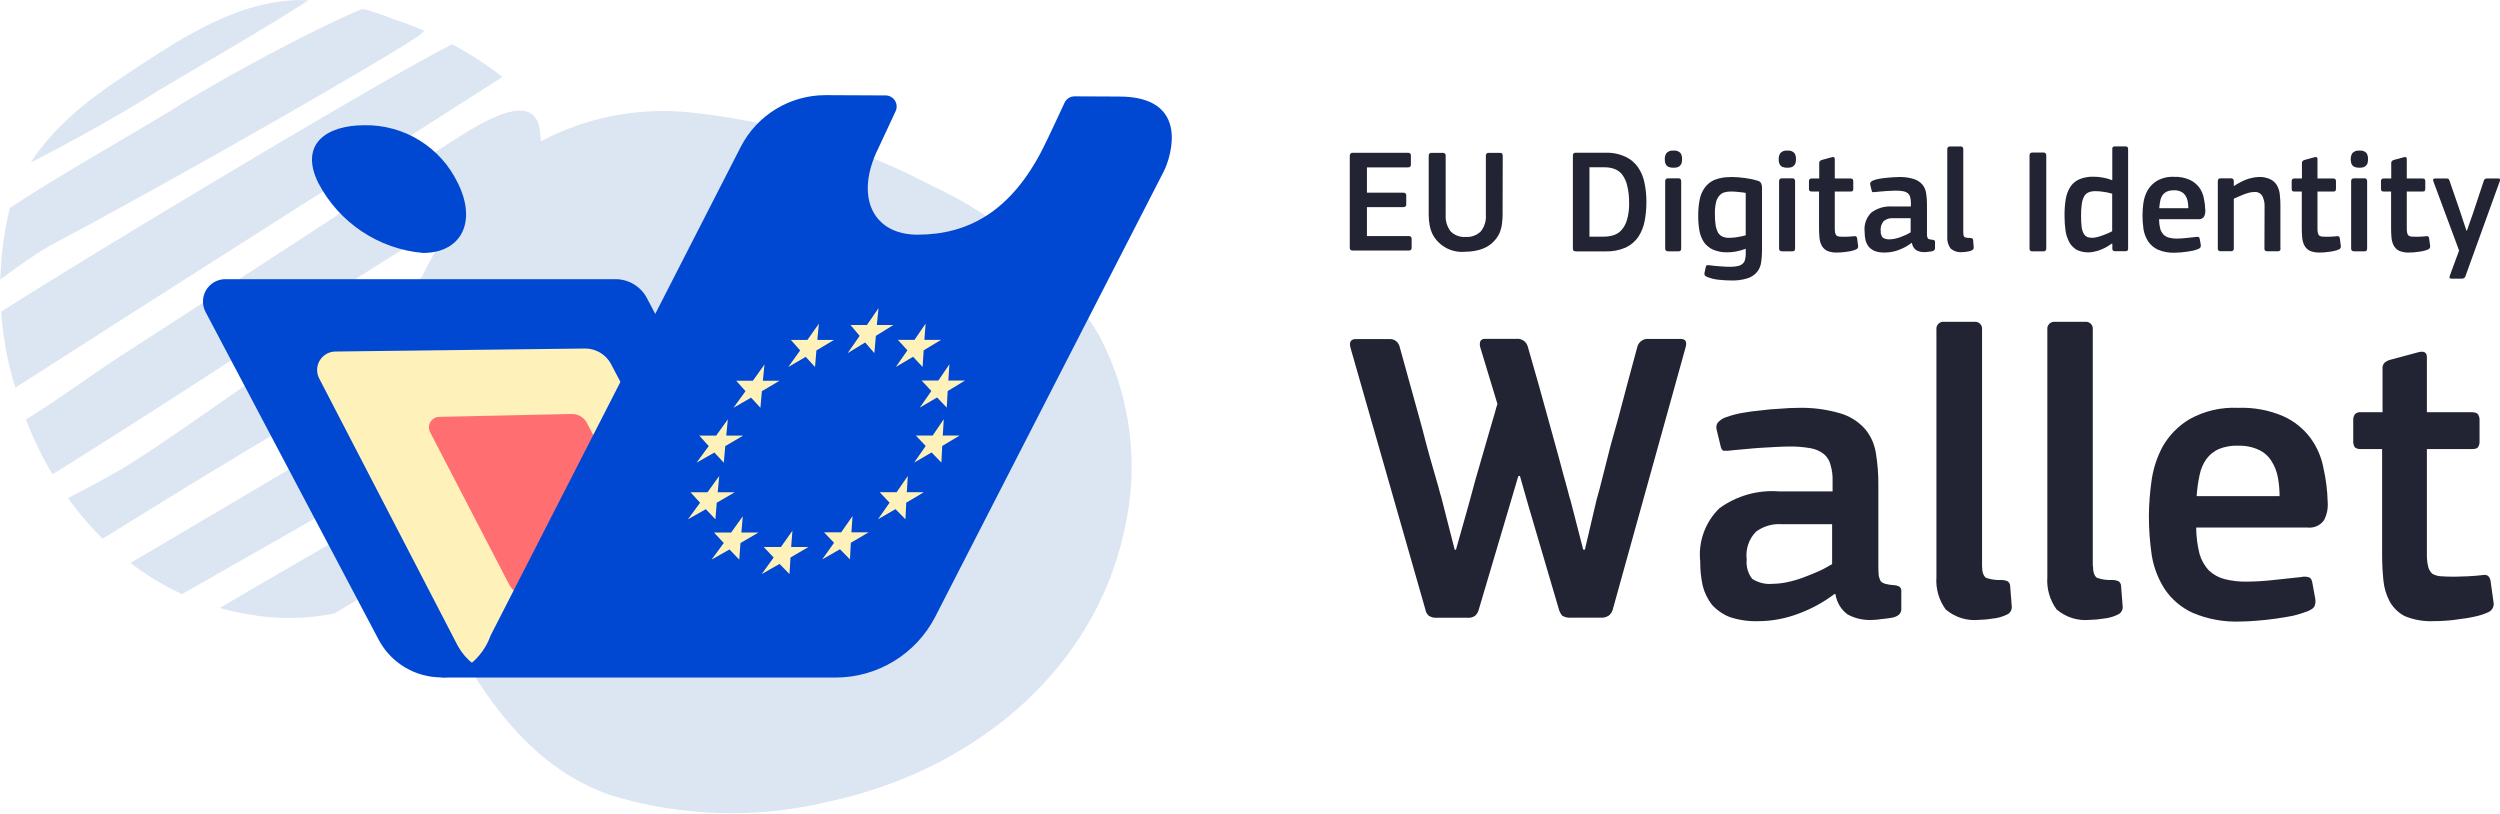
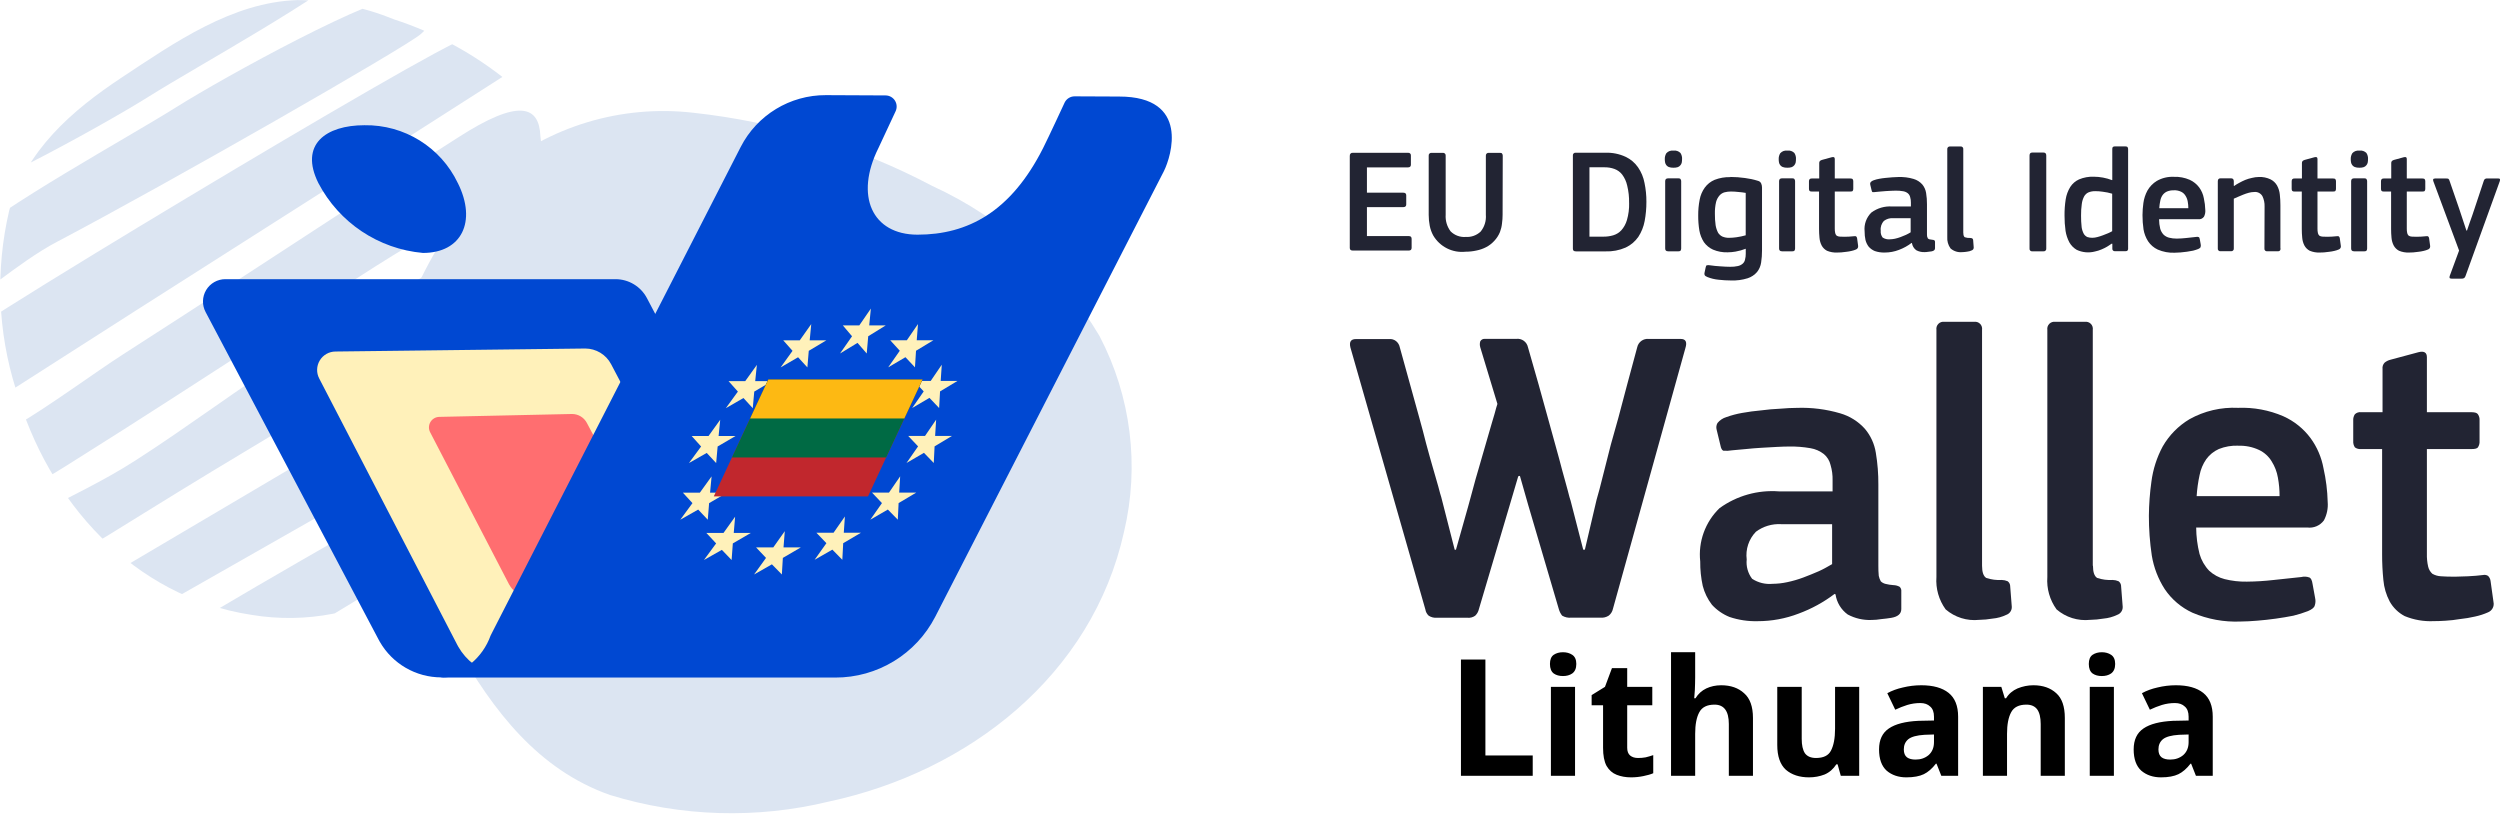
- <svg xmlns="http://www.w3.org/2000/svg" id="ic-logo" width="123" height="40" viewBox="0 0 123 40">
-   <defs>
+ <svg xmlns="http://www.w3.org/2000/svg" id="ic-logo" width="123" height="40" viewBox="0 0 123 40" version="1.1" xml:space="preserve">
+   <defs id="defs1">
    <clipPath id="clip-path">
      <path id="Path_54623" data-name="Path 54623" d="M20.123,28.742a15.144,15.144,0,0,0,5.558-7.11,26.772,26.772,0,0,0,2.284-9.762A10.557,10.557,0,0,0,25,4.012,17.405,17.405,0,0,0,19.39.956,12.688,12.688,0,0,0,14.633.006c-3.209.1-6.059,2.1-8.643,3.809C3.519,5.451,1.274,7.405.454,10.362a16.619,16.619,0,0,0,.331,8.8c1.572,5.5,5.752,10.205,11.588,11.091A11.273,11.273,0,0,0,20.123,28.742Z" transform="translate(-0.001 -0.002)" fill="none" />
    </clipPath>
  </defs>
  <path id="Path_54614" data-name="Path 54614" d="M164.412,49.254a18.564,18.564,0,0,0-8.234-7.392,32.731,32.731,0,0,0-11.746-3.6,12.923,12.923,0,0,0-9.85,2.98,21.356,21.356,0,0,0-4.2,6.618,15.642,15.642,0,0,0-1.552,5.748c-.144,3.937,2.065,7.592,3.942,10.9,1.8,3.159,4,6.068,7.547,7.318a20.328,20.328,0,0,0,10.78.322c6.86-1.47,12.95-6.2,14.514-13.273a13.859,13.859,0,0,0-1.2-9.615Z" transform="translate(-110.31 -32.713)" fill="#dce5f2" />
  <g id="Group_10492" data-name="Group 10492" clip-path="url(#clip-path)">
    <g id="Group_10491" data-name="Group 10491" transform="translate(-5.215 -4.72)">
      <path id="Path_54615" data-name="Path 54615" d="M21.19,91.892,42.41,79.362c1.025-.606,2.062-1.123,3.076-1.844,4.666-3.323,7.9-3.876,11.308-4.818.789-.219,1.042.351,1.72.633-4.014,2.352-7.568,4.469-11.1,6.5Q37.1,85.752,26.809,91.595c-4.362,2.483-4.357,2.468-5.619.3Z" transform="translate(-12.929 -57.481)" fill="#dce5f2" />
      <path id="Path_54616" data-name="Path 54616" d="M38.56,109.836c3.449-2.028,6.39-3.787,9.307-5.464q11.462-6.589,22.9-13.093c1.16-.657,3.09-2.346,3.145-1.135.03.656-2.778,3.76-4.179,4.636-1.891,1.184-3.774,2.316-5.657,3.448-6.048,3.639-12.084,7.22-18.144,10.927-2.508,1.533-3.7,1.394-4.895,1.179-.746-.134-1.467-.295-2.475-.5Z" transform="translate(-27.803 -72.094)" fill="#dce5f2" />
      <path id="Path_54617" data-name="Path 54617" d="M28.264,41.132c-2.124,1.359-4.221,2.1-6.263,3.308-2.363,1.4-4.8,3.09-7.2,4.637-3.076,1.982-6.154,3.989-9.219,5.907C3.8,56.1,3.046,56.724,2.427,55.326c-.3-.673-.667-1.335.167-2,1.544-.887,3.867-2.6,5.254-3.491,4.026-2.58,8.06-5.238,12.089-7.855,1.459-.946,2.913-1.857,4.37-2.8,3.017-1.946,4.005-1.568,4.064-.068a3,3,0,0,0,.237.967.864.864,0,0,1-.345,1.051Z" transform="translate(3.432 -27.688)" fill="#dce5f2" />
      <path id="Path_54618" data-name="Path 54618" d="M39.219,75.76c-2.9,1.677-5.672,3.274-8.462,4.928-4.415,2.618-8.831,5.22-13.271,7.976-5.259,3.265-5.27,3.334-5.356.1,1.7-.915,3.293-1.637,4.922-2.683,2.573-1.65,5.182-3.617,7.755-5.26,2.427-1.551,4.826-2.855,7.236-4.263.168-.1,7.355-3.671,8.16-2.06.167.334-.389.916-.983,1.259Z" transform="translate(-5.172 -58.707)" fill="#dce5f2" />
      <path id="Path_54619" data-name="Path 54619" d="M13.066,11.813C5.183,16.869-3.265,22.2-11.708,27.618c-3.1.3-2.817-1.164-1.911-2.905.078-.148,2.677-1.782,6.15-3.9,5.585-3.406,13.425-8.062,16.641-9.8,3.5-1.883,3.724-1.635,3.9.8Z" transform="translate(17.4 -3.649)" fill="#dce5f2" />
      <path id="Path_54620" data-name="Path 54620" d="M4.934.457c-.782.667-12.4,7.325-17.875,10.205-2.035,1.07-4.005,2.987-4.468,2.846a1.576,1.576,0,0,1-.48-2.593c2.358-2.073,8.3-5.3,10.79-6.862C-4.7,2.544,2.763-1.554,4.22-1.427c1.015.088,1.786.969.714,1.884Z" transform="translate(20.98 5.944)" fill="#dce5f2" />
      <path id="Path_54621" data-name="Path 54621" d="M-35.771-19.752c.782-.667,12.4-7.325,17.875-10.205,2.035-1.07,4.005-2.987,4.468-2.846a1.576,1.576,0,0,1,.48,2.593c-2.358,2.073-8.3,5.3-10.79,6.861-2.4,1.509-9.862,5.607-11.319,5.482C-36.071-17.956-36.843-18.838-35.771-19.752Z" transform="translate(36.288 32.811)" fill="#dce5f2" />
      <path id="Path_54622" data-name="Path 54622" d="M116.68,136.42c-5.687,6.526-17.949,13.876-22.76,13.638Z" transform="translate(-75.207 -112.079)" fill="#dce5f2" />
    </g>
  </g>
  <g id="Group_10494" data-name="Group 10494" transform="translate(9.988 4.681)">
    <path id="Path_54624" data-name="Path 54624" d="M91.977,97.645a.613.613,0,0,1,0,.565L84.4,113.042l-.157.3,0,.007a3.487,3.487,0,0,1-6.043-.006c-.023-.039-.045-.079-.065-.118L69.629,97.12A1.1,1.1,0,0,1,70.6,95.5H89.794a1.75,1.75,0,0,1,1.549.936l.635,1.207h0Z" transform="translate(-69.5 -86.446)" fill="#0048d2" />
    <path id="Path_54625" data-name="Path 54625" d="M113.979,45.686c.947,1.9.18,3.438-1.716,3.438a6.452,6.452,0,0,1-5.146-3.438c-.947-1.9.372-2.846,2.266-2.846a5,5,0,0,1,4.595,2.846Z" transform="translate(-101.441 -41.36)" fill="#0048d2" />
    <path id="Path_54626" data-name="Path 54626" d="M123.551,120.985a.505.505,0,0,1,0,.465l-2.936,12.2-.129.25,0,.006a2.834,2.834,0,0,1-1.049,1.049,2.872,2.872,0,0,1-3.925-1.053c-.019-.032-.037-.065-.055-.1L108.666,120.7a.907.907,0,0,1,.8-1.332l12.283-.148a1.442,1.442,0,0,1,1.275.77l.523.994h0Z" transform="translate(-102.946 -106.754)" fill="#fff1ba" />
    <path id="Path_54627" data-name="Path 54627" d="M154.924,142.627a.287.287,0,0,1,0,.265l-1.206,6.973-.073.144v0a1.642,1.642,0,0,1-2.843,0l-.03-.055-3.856-7.432a.518.518,0,0,1,.457-.761l6.523-.142a.825.825,0,0,1,.729.44l.3.567h0Z" transform="translate(-135.739 -125.932)" fill="#ff6e70" />
    <path id="Path_54628" data-name="Path 54628" d="M186.272,36.271,175.017,58.205a5.516,5.516,0,0,1-4.932,3H150.65a3.174,3.174,0,0,0,2.485-2.063s.006-.009.006-.012l.095-.188.949-1.854L165.441,35.1a4.688,4.688,0,0,1,4.192-2.55l2.938.014a.547.547,0,0,1,.486.791l-.836,1.791c-1.177,2.355-.319,4.265,1.917,4.269,2.478,0,4.6-1.128,6.181-4.259.28-.555,1.063-2.247,1.063-2.247a.547.547,0,0,1,.49-.3l2.187.01c3.508,0,2.557,2.951,2.212,3.652h0Z" transform="translate(-138.987 -32.55)" fill="#0048d2" />
-     <g id="Group_10493" data-name="Group 10493" transform="translate(23.856 10.48)">
-       <path id="Path_54629" data-name="Path 54629" d="M291.617,106.238h.815l-.864.535-.073.849-.453-.524-.862.524.592-.849-.454-.535h.812l.569-.828-.082.828Z" transform="translate(-282.32 -105.41)" fill="#fff1ba" />
-       <path id="Path_54630" data-name="Path 54630" d="M262.22,182.385h.849l-.884.516-.049.816-.489-.5-.878.5.588-.816-.489-.516h.846l.566-.8-.062.8Z" transform="translate(-257.137 -170.633)" fill="#fff1ba" />
-       <path id="Path_54631" data-name="Path 54631" d="M282.916,177.347h.846l-.875.515-.043.817-.49-.5-.874.5.581-.817-.493-.515h.845l.558-.8-.055.8Z" transform="translate(-274.87 -166.318)" fill="#fff1ba" />
-       <path id="Path_54632" data-name="Path 54632" d="M308.076,111.5h.818l-.854.515-.052.817-.469-.5-.849.5.571-.817-.469-.515h.816l.549-.8-.062.8Z" transform="translate(-296.44 -109.939)" fill="#fff1ba" />
-       <path id="Path_54633" data-name="Path 54633" d="M316.283,125.445h.824l-.855.515-.045.817-.476-.5-.851.5.568-.817-.477-.515h.821l.545-.8-.053.8Z" transform="translate(-303.47 -121.883)" fill="#fff1ba" />
-       <path id="Path_54634" data-name="Path 54634" d="M301.98,163.6h.839l-.868.516-.039.817-.49-.5-.862.5.572-.817-.49-.516h.836l.55-.8-.049.8Z" transform="translate(-291.208 -154.545)" fill="#fff1ba" />
-       <path id="Path_54635" data-name="Path 54635" d="M314.358,144.227h.832l-.859.515-.04.817-.483-.5-.858.5.569-.817-.486-.515h.829l.546-.8-.05.8Z" transform="translate(-301.818 -137.961)" fill="#fff1ba" />
-       <path id="Path_54636" data-name="Path 54636" d="M271.281,111.537h.818l-.864.516-.068.816-.458-.5-.859.5.586-.816-.457-.516h.813l.565-.8-.076.8Z" transform="translate(-264.912 -109.973)" fill="#fff1ba" />
-       <path id="Path_54637" data-name="Path 54637" d="M252.526,125.487h.825l-.871.515-.073.817-.458-.5-.868.5.594-.817-.46-.515h.822l.572-.8-.082.8Z" transform="translate(-248.839 -121.917)" fill="#fff1ba" />
-       <path id="Path_54638" data-name="Path 54638" d="M239.92,144.275h.832l-.88.516-.072.816-.464-.5-.877.5.6-.816-.464-.516h.829l.575-.8-.079.8Z" transform="translate(-238.033 -138.004)" fill="#fff1ba" />
-       <path id="Path_54639" data-name="Path 54639" d="M236.956,163.645h.841l-.887.516-.066.817-.471-.5-.882.5.6-.817-.473-.516h.838l.576-.8-.075.8Z" transform="translate(-235.49 -154.588)" fill="#fff1ba" />
-       <path id="Path_54640" data-name="Path 54640" d="M245.053,177.4h.845l-.885.515-.06.817-.48-.5-.882.5.6-.817-.481-.515h.844l.572-.8-.068.8Z" transform="translate(-242.426 -166.36)" fill="#fff1ba" />
+     <g id="Group_10493" data-name="Group 10493" transform="translate(23.48021,10.4998)">
+       <path id="Path_54629" data-name="Path 54629" d="m 291.617,106.238 h 0.815 l -0.864,0.535 -0.073,0.849 -0.453,-0.524 -0.862,0.524 0.592,-0.849 -0.454,-0.535 h 0.812 l 0.569,-0.828 z" transform="translate(-282.32,-105.41)" fill="#fff1ba" />
+       <path id="Path_54630" data-name="Path 54630" d="m 262.22,182.385 h 0.849 l -0.884,0.516 -0.049,0.816 -0.489,-0.5 -0.878,0.5 0.588,-0.816 -0.489,-0.516 h 0.846 l 0.566,-0.8 -0.062,0.8 z" transform="translate(-257.137,-170.633)" fill="#fff1ba" />
+       <path id="Path_54631" data-name="Path 54631" d="m 282.916,177.347 h 0.846 l -0.875,0.515 -0.043,0.817 -0.49,-0.5 -0.874,0.5 0.581,-0.817 -0.493,-0.515 h 0.845 l 0.558,-0.8 z" transform="translate(-274.87,-166.318)" fill="#fff1ba" />
+       <path id="Path_54632" data-name="Path 54632" d="m 308.076,111.5 h 0.818 l -0.854,0.515 -0.052,0.817 -0.469,-0.5 -0.849,0.5 0.571,-0.817 -0.469,-0.515 h 0.816 l 0.549,-0.8 -0.062,0.8 z" transform="translate(-296.44,-109.939)" fill="#fff1ba" />
+       <path id="Path_54633" data-name="Path 54633" d="m 316.283,125.445 h 0.824 l -0.855,0.515 -0.045,0.817 -0.476,-0.5 -0.851,0.5 0.568,-0.817 -0.477,-0.515 h 0.821 l 0.545,-0.8 -0.053,0.8 z" transform="translate(-303.47,-121.883)" fill="#fff1ba" />
+       <path id="Path_54634" data-name="Path 54634" d="m 301.98,163.6 h 0.839 l -0.868,0.516 -0.039,0.817 -0.49,-0.5 -0.862,0.5 0.572,-0.817 -0.49,-0.516 h 0.836 l 0.55,-0.8 -0.049,0.8 z" transform="translate(-291.208,-154.545)" fill="#fff1ba" />
+       <path id="Path_54635" data-name="Path 54635" d="m 314.358,144.227 h 0.832 l -0.859,0.515 -0.04,0.817 -0.483,-0.5 -0.858,0.5 0.569,-0.817 -0.486,-0.515 h 0.829 l 0.546,-0.8 z" transform="translate(-301.818,-137.961)" fill="#fff1ba" />
+       <path id="Path_54636" data-name="Path 54636" d="m 271.281,111.537 h 0.818 l -0.864,0.516 -0.068,0.816 -0.458,-0.5 -0.859,0.5 0.586,-0.816 -0.457,-0.516 h 0.813 l 0.565,-0.8 z" transform="translate(-264.912,-109.973)" fill="#fff1ba" />
+       <path id="Path_54637" data-name="Path 54637" d="m 252.526,125.487 h 0.825 l -0.871,0.515 -0.073,0.817 -0.458,-0.5 -0.868,0.5 0.594,-0.817 -0.46,-0.515 h 0.822 l 0.572,-0.8 -0.082,0.8 z" transform="translate(-248.839,-121.917)" fill="#fff1ba" />
+       <path id="Path_54638" data-name="Path 54638" d="m 239.92,144.275 h 0.832 l -0.88,0.516 -0.072,0.816 -0.464,-0.5 -0.877,0.5 0.6,-0.816 -0.464,-0.516 h 0.829 l 0.575,-0.8 z" transform="translate(-238.033,-138.004)" fill="#fff1ba" />
+       <path id="Path_54639" data-name="Path 54639" d="m 236.956,163.645 h 0.841 l -0.887,0.516 -0.066,0.817 -0.471,-0.5 -0.882,0.5 0.6,-0.817 -0.473,-0.516 h 0.838 l 0.576,-0.8 -0.075,0.8 z" transform="translate(-235.49,-154.588)" fill="#fff1ba" />
+       <path id="Path_54640" data-name="Path 54640" d="m 245.053,177.4 h 0.845 l -0.885,0.515 -0.06,0.817 -0.48,-0.5 -0.882,0.5 0.6,-0.817 -0.481,-0.515 h 0.844 l 0.572,-0.8 -0.068,0.8 z" transform="translate(-242.426,-166.36)" fill="#fff1ba" />
+     </g>
+     <g id="g1" transform="matrix(0.00758739,0,-0.00446987,0.00958568,27.81149,13.99163)">
+       <path fill="#c1272d" d="M 0,0 H 1000 V 600 H 0 Z" id="path1" />
+       <path fill="#006a44" d="M 0,0 H 1000 V 400 H 0 Z" id="path2" />
+       <path fill="#fdb913" d="M 0,0 H 1000 V 200 H 0 Z" id="path3" />
    </g>
  </g>
  <g id="Group_10495" data-name="Group 10495" transform="translate(66.41 7.203)">
    <path id="Path_54641" data-name="Path 54641" d="M538.618,57.093a.176.176,0,0,1-.129-.036.165.165,0,0,1-.029-.1V52.38a.123.123,0,0,1,.137-.14h1.466a2.192,2.192,0,0,1,.989.2,1.545,1.545,0,0,1,.614.519,2,2,0,0,1,.318.768,4.4,4.4,0,0,1,.093.929,5.023,5.023,0,0,1-.086.945,2.131,2.131,0,0,1-.31.777,1.577,1.577,0,0,1-.621.526,2.277,2.277,0,0,1-1,.19h-1.444Zm2.607-2.386a3.253,3.253,0,0,0-.093-.849,1.407,1.407,0,0,0-.246-.542.849.849,0,0,0-.382-.278,1.367,1.367,0,0,0-.477-.081h-.752v3.412h.7a1.635,1.635,0,0,0,.47-.066.885.885,0,0,0,.4-.249,1.3,1.3,0,0,0,.274-.5,2.76,2.76,0,0,0,.108-.841Z" transform="translate(-527.484 -51.929)" fill="#222433" />
    <path id="Path_54642" data-name="Path 54642" d="M570.761,51.929a.905.905,0,0,1-.014.168.3.3,0,0,1-.065.132.3.3,0,0,1-.129.095.633.633,0,0,1-.217.029.61.61,0,0,1-.231-.036.307.307,0,0,1-.122-.095.333.333,0,0,1-.057-.132.871.871,0,0,1-.014-.161.514.514,0,0,1,.079-.293.4.4,0,0,1,.346-.125.408.408,0,0,1,.346.117.5.5,0,0,1,.079.3Zm-.043,4.4a.185.185,0,0,1-.029.1c-.014.024-.047.036-.1.036h-.513c-.1,0-.145-.046-.145-.14v-3.31c0-.092.047-.14.145-.14h.513c.053,0,.086.014.1.045a.152.152,0,0,1,.029.095v3.31Z" transform="translate(-554.414 -51.304)" fill="#222433" />
    <path id="Path_54643" data-name="Path 54643" d="M582.932,60.53a5.274,5.274,0,0,1,.721.052,3.668,3.668,0,0,1,.642.14.227.227,0,0,1,.16.14.491.491,0,0,1,.036.19v3.1a3.719,3.719,0,0,1-.043.585.976.976,0,0,1-.2.469,1.021,1.021,0,0,1-.463.308,2.422,2.422,0,0,1-.816.109,5.6,5.6,0,0,1-.614-.036,1.983,1.983,0,0,1-.549-.132c-.078-.029-.122-.063-.137-.1a.167.167,0,0,1-.007-.109l.058-.27c.01-.059.029-.092.057-.1a.377.377,0,0,1,.152,0q.246.037.513.052c.183.014.345.022.484.022a1.574,1.574,0,0,0,.375-.036.53.53,0,0,0,.239-.117.354.354,0,0,0,.115-.2,1.049,1.049,0,0,0,.036-.293v-.242a2.62,2.62,0,0,1-.5.14,2.358,2.358,0,0,1-.389.036,1.706,1.706,0,0,1-.721-.132,1.118,1.118,0,0,1-.448-.367,1.572,1.572,0,0,1-.224-.571,4.393,4.393,0,0,1-.057-.746,3.861,3.861,0,0,1,.072-.777,1.473,1.473,0,0,1,.253-.593,1.154,1.154,0,0,1,.484-.381,1.984,1.984,0,0,1,.773-.132Zm-.759,1.815a3.638,3.638,0,0,0,.036.564,1.246,1.246,0,0,0,.122.367.5.5,0,0,0,.217.19.829.829,0,0,0,.325.059,2.813,2.813,0,0,0,.368-.029,3.428,3.428,0,0,0,.448-.095V61.314a3.583,3.583,0,0,0-.361-.045,3.166,3.166,0,0,0-.361-.022,1.235,1.235,0,0,0-.31.036.513.513,0,0,0-.253.154.793.793,0,0,0-.174.329A2.334,2.334,0,0,0,582.173,62.345Z" transform="translate(-564.21 -59.027)" fill="#222433" />
    <path id="Path_54644" data-name="Path 54644" d="M609.761,51.929a.91.91,0,0,1-.014.168.322.322,0,0,1-.194.227.632.632,0,0,1-.217.029.605.605,0,0,1-.231-.036.307.307,0,0,1-.122-.095.331.331,0,0,1-.057-.132.871.871,0,0,1-.014-.161.514.514,0,0,1,.079-.293.4.4,0,0,1,.346-.125.408.408,0,0,1,.346.117.5.5,0,0,1,.079.3Zm-.043,4.4a.185.185,0,0,1-.029.1c-.014.024-.047.036-.1.036h-.513c-.1,0-.145-.046-.145-.14v-3.31c0-.092.047-.14.145-.14h.513c.053,0,.086.014.1.045a.153.153,0,0,1,.029.095v3.31Z" transform="translate(-587.81 -51.304)" fill="#222433" />
    <path id="Path_54645" data-name="Path 54645" d="M621.679,58.074a.158.158,0,0,1-.093.183,1.172,1.172,0,0,1-.224.073,2,2,0,0,1-.26.045,2.269,2.269,0,0,1-.253.029c-.078,0-.145.007-.2.007a1.157,1.157,0,0,1-.5-.088.629.629,0,0,1-.26-.256,1,1,0,0,1-.108-.374,4.423,4.423,0,0,1-.022-.446V55.409H619.4a.154.154,0,0,1-.108-.029.177.177,0,0,1-.029-.109v-.358a.177.177,0,0,1,.029-.109.129.129,0,0,1,.108-.036h.368v-.754a.133.133,0,0,1,.036-.109.258.258,0,0,1,.1-.052l.484-.132c.1-.024.145,0,.145.088v.959h.773c.057,0,.093.012.108.036a.166.166,0,0,1,.029.1v.367a.177.177,0,0,1-.029.109c-.014.02-.05.029-.108.029h-.773v1.822a.929.929,0,0,0,.022.227.255.255,0,0,0,.072.125.341.341,0,0,0,.152.045c.063,0,.142.007.239.007.053,0,.128,0,.224-.007s.188-.012.26-.022a.119.119,0,0,1,.086.014.155.155,0,0,1,.043.088l.05.367Z" transform="translate(-596.672 -53.189)" fill="#222433" />
    <path id="Path_54646" data-name="Path 54646" d="M640.584,62.575H639.7a.663.663,0,0,0-.434.132.59.59,0,0,0-.16.483.478.478,0,0,0,.093.337.543.543,0,0,0,.354.088,1.275,1.275,0,0,0,.253-.029,1.976,1.976,0,0,0,.274-.081c.092-.035.181-.07.267-.109s.164-.085.231-.125v-.7Zm.043,1.215a2.4,2.4,0,0,1-.621.344,1.94,1.94,0,0,1-.707.132,1.39,1.39,0,0,1-.484-.073.822.822,0,0,1-.3-.213.926.926,0,0,1-.159-.329,1.926,1.926,0,0,1-.043-.424,1.135,1.135,0,0,1,.332-.929A1.532,1.532,0,0,1,639.666,62h.924v-.19a.86.86,0,0,0-.036-.27.35.35,0,0,0-.115-.19.5.5,0,0,0-.231-.1,1.859,1.859,0,0,0-.368-.029c-.057,0-.129,0-.217.007l-.26.014q-.129.006-.267.022c-.086.01-.167.017-.239.022a.6.6,0,0,1-.152.007c-.024-.01-.04-.042-.05-.095l-.065-.27a.152.152,0,0,1,.014-.117.3.3,0,0,1,.152-.1,1.7,1.7,0,0,1,.274-.073c.106-.02.214-.035.325-.045s.218-.024.325-.029.21-.014.3-.014a2.338,2.338,0,0,1,.743.095.924.924,0,0,1,.427.27.864.864,0,0,1,.188.417,3.275,3.275,0,0,1,.043.557V63.3c0,.073,0,.132.007.175a.377.377,0,0,0,.036.095.176.176,0,0,0,.079.045.662.662,0,0,0,.137.022.217.217,0,0,1,.108.029.1.1,0,0,1,.029.081v.308c0,.083-.058.134-.174.154a1.738,1.738,0,0,1-.174.022.967.967,0,0,1-.167.014.79.79,0,0,1-.411-.095.532.532,0,0,1-.21-.351l-.014-.007Z" transform="translate(-612.984 -59.044)" fill="#222433" />
    <path id="Path_54647" data-name="Path 54647" d="M667.429,54.353c0,.112.024.183.072.213a.7.7,0,0,0,.267.036.242.242,0,0,1,.1.022.111.111,0,0,1,.043.073l.029.374a.141.141,0,0,1-.093.14.683.683,0,0,1-.239.066,1.534,1.534,0,0,1-.231.022.754.754,0,0,1-.578-.183.859.859,0,0,1-.16-.564V50.24a.123.123,0,0,1,.137-.14h.513a.121.121,0,0,1,.137.14v4.115Z" transform="translate(-637.243 -50.097)" fill="#222433" />
    <path id="Path_54648" data-name="Path 54648" d="M694.79,52.327c0-.1.046-.147.137-.147h.549c.092,0,.137.049.137.147V56.9a.123.123,0,0,1-.137.14h-.549a.121.121,0,0,1-.137-.14Z" transform="translate(-661.347 -51.878)" fill="#222433" />
    <path id="Path_54649" data-name="Path 54649" d="M709.9,55.1a.163.163,0,0,1-.029.1c-.014.024-.047.036-.1.036h-.52a.116.116,0,0,1-.129-.132v-.234H709.1s0-.007-.007-.007c-.063.045-.137.092-.224.147s-.181.095-.282.14a1.674,1.674,0,0,1-.318.1,1.321,1.321,0,0,1-.9-.081.993.993,0,0,1-.361-.367,1.819,1.819,0,0,1-.188-.564,5.206,5.206,0,0,1-.05-.754,4.935,4.935,0,0,1,.057-.8,1.659,1.659,0,0,1,.224-.607,1,1,0,0,1,.433-.374,1.711,1.711,0,0,1,.721-.132,2.553,2.553,0,0,1,.9.168h.007s0-.007.007-.007V50.225a.219.219,0,0,1,.021-.109.141.141,0,0,1,.115-.036h.513c.057,0,.093.014.108.045a.2.2,0,0,1,.022.1V55.1Zm-.788-2.694a2.679,2.679,0,0,0-.454-.095,2.447,2.447,0,0,0-.375-.029.851.851,0,0,0-.332.059.449.449,0,0,0-.217.2,1.062,1.062,0,0,0-.115.374,3.691,3.691,0,0,0-.036.571,4.72,4.72,0,0,0,.029.571.958.958,0,0,0,.108.329.4.4,0,0,0,.174.154.726.726,0,0,0,.246.036.965.965,0,0,0,.246-.036c.092-.024.183-.053.275-.088s.175-.069.253-.1.149-.073.2-.1V52.412Z" transform="translate(-671.605 -50.08)" fill="#222433" />
    <path id="Path_54650" data-name="Path 54650" d="M734.276,62.616a1.974,1.974,0,0,0,.057.462.709.709,0,0,0,.167.293.621.621,0,0,0,.267.147,1.469,1.469,0,0,0,.382.045,4.556,4.556,0,0,0,.463-.029l.477-.052a.225.225,0,0,1,.136.007c.029.01.047.049.057.117l.043.242a.233.233,0,0,1-.007.132c-.01.035-.047.066-.115.095a2.037,2.037,0,0,1-.253.081c-.1.02-.2.036-.3.052s-.211.027-.318.036-.2.014-.289.014a1.894,1.894,0,0,1-.831-.154,1.166,1.166,0,0,1-.477-.41,1.574,1.574,0,0,1-.224-.585,4.771,4.771,0,0,1-.05-.7,4.608,4.608,0,0,1,.043-.593,1.786,1.786,0,0,1,.2-.616,1.319,1.319,0,0,1,.463-.476,1.541,1.541,0,0,1,.838-.2,1.773,1.773,0,0,1,.78.147,1.2,1.2,0,0,1,.47.381,1.3,1.3,0,0,1,.224.526,3.021,3.021,0,0,1,.072.585.6.6,0,0,1-.065.322.3.3,0,0,1-.289.125h-1.913ZM735,61.187a.812.812,0,0,0-.332.059.546.546,0,0,0-.217.175.709.709,0,0,0-.115.278,2.49,2.49,0,0,0-.05.367h1.43a1.786,1.786,0,0,0-.029-.322.77.77,0,0,0-.108-.286.5.5,0,0,0-.217-.2.766.766,0,0,0-.361-.073Z" transform="translate(-694.46 -59.027)" fill="#222433" />
    <path id="Path_54651" data-name="Path 54651" d="M762.371,64.077a.163.163,0,0,1-.029.1.131.131,0,0,1-.108.036h-.52a.121.121,0,0,1-.137-.14l.007-2.057a1.081,1.081,0,0,0-.108-.519.415.415,0,0,0-.411-.2,1.045,1.045,0,0,0-.253.036,2.407,2.407,0,0,0-.282.095c-.092.035-.178.07-.26.109s-.147.063-.2.088v2.445a.123.123,0,0,1-.137.14h-.513a.121.121,0,0,1-.137-.14v-3.3c0-.1.046-.147.137-.147h.513c.092,0,.137.049.137.147v.22s.007,0,.007.007h.014a2.035,2.035,0,0,1,.239-.147,3.114,3.114,0,0,1,.3-.147,1.851,1.851,0,0,1,.332-.1,1.4,1.4,0,0,1,.339-.045,1.2,1.2,0,0,1,.578.117.756.756,0,0,1,.318.3,1.15,1.15,0,0,1,.137.446,4.711,4.711,0,0,1,.029.526v2.123Z" transform="translate(-716.577 -59.053)" fill="#222433" />
    <path id="Path_54652" data-name="Path 54652" d="M786.939,58.074a.158.158,0,0,1-.093.183,1.169,1.169,0,0,1-.224.073,2,2,0,0,1-.26.045,2.269,2.269,0,0,1-.253.029c-.078,0-.145.007-.2.007a1.157,1.157,0,0,1-.5-.088.629.629,0,0,1-.26-.256,1,1,0,0,1-.108-.374,4.423,4.423,0,0,1-.022-.446V55.409h-.361a.154.154,0,0,1-.108-.029.177.177,0,0,1-.029-.109v-.358a.177.177,0,0,1,.029-.109.131.131,0,0,1,.108-.036h.368v-.754a.133.133,0,0,1,.036-.109.258.258,0,0,1,.1-.052l.484-.132c.1-.024.145,0,.145.088v.959h.773c.057,0,.093.012.108.036a.165.165,0,0,1,.029.1v.367a.177.177,0,0,1-.029.109c-.014.02-.05.029-.108.029h-.773v1.822a.929.929,0,0,0,.022.227.249.249,0,0,0,.072.125.341.341,0,0,0,.152.045c.063,0,.142.007.239.007.053,0,.128,0,.224-.007s.188-.012.26-.022a.119.119,0,0,1,.086.014.155.155,0,0,1,.043.088l.05.367Z" transform="translate(-738.181 -53.189)" fill="#222433" />
    <path id="Path_54653" data-name="Path 54653" d="M805.591,51.929a.905.905,0,0,1-.014.168.3.3,0,0,1-.065.132.3.3,0,0,1-.129.095.633.633,0,0,1-.217.029.6.6,0,0,1-.231-.036.307.307,0,0,1-.122-.095.333.333,0,0,1-.057-.132.871.871,0,0,1-.014-.161.514.514,0,0,1,.079-.293.4.4,0,0,1,.346-.125.408.408,0,0,1,.346.117.5.5,0,0,1,.079.3Zm-.043,4.4a.185.185,0,0,1-.029.1c-.014.024-.047.036-.1.036h-.513c-.1,0-.145-.046-.145-.14v-3.31c0-.092.047-.14.145-.14h.513c.053,0,.086.014.1.045a.152.152,0,0,1,.029.095v3.31Z" transform="translate(-755.495 -51.304)" fill="#222433" />
    <path id="Path_54654" data-name="Path 54654" d="M817.5,58.074a.158.158,0,0,1-.093.183,1.171,1.171,0,0,1-.224.073,2,2,0,0,1-.26.045,2.272,2.272,0,0,1-.253.029c-.078,0-.145.007-.2.007a1.157,1.157,0,0,1-.5-.088.629.629,0,0,1-.26-.256,1,1,0,0,1-.108-.374,4.441,4.441,0,0,1-.021-.446V55.409h-.361a.154.154,0,0,1-.108-.029.177.177,0,0,1-.029-.109v-.358a.177.177,0,0,1,.029-.109.13.13,0,0,1,.108-.036h.368v-.754a.133.133,0,0,1,.036-.109.258.258,0,0,1,.1-.052l.484-.132c.1-.024.145,0,.145.088v.959h.773c.057,0,.093.012.108.036a.166.166,0,0,1,.029.1v.367a.178.178,0,0,1-.029.109c-.014.02-.05.029-.108.029h-.773v1.822a.929.929,0,0,0,.022.227.255.255,0,0,0,.072.125.341.341,0,0,0,.152.045c.063,0,.142.007.239.007.053,0,.128,0,.224-.007s.188-.012.26-.022a.119.119,0,0,1,.086.014.155.155,0,0,1,.043.088l.05.367Z" transform="translate(-764.349 -53.189)" fill="#222433" />
    <path id="Path_54655" data-name="Path 54655" d="M834.6,63.593c.053-.151.1-.293.145-.424s.089-.246.122-.344c.039-.117.075-.224.108-.322l.448-1.348a.189.189,0,0,1,.057-.095.181.181,0,0,1,.115-.029h.535c.057,0,.089.014.093.045a.209.209,0,0,1-.014.1l-1.683,4.656a.231.231,0,0,1-.065.1.209.209,0,0,1-.129.029h-.492c-.057,0-.092-.014-.1-.045a.21.21,0,0,1,.014-.1l.456-1.237-1.263-3.4a.209.209,0,0,1-.014-.1c.01-.029.04-.045.093-.045h.556a.234.234,0,0,1,.1.014.177.177,0,0,1,.057.095l.47,1.362.361,1.09h.029Z" transform="translate(-779.633 -59.455)" fill="#222433" />
    <path id="Path_54656" data-name="Path 54656" d="M462.091,52.415a.13.13,0,0,1,.148-.145h2.716a.123.123,0,0,1,.141.138v.449c0,.086-.049.131-.148.131h-2.015v1.244h1.786c.1,0,.148.043.148.131v.449c0,.086-.049.131-.148.131h-1.786v1.425H465c.089,0,.132.046.132.138v.442c0,.086-.047.131-.141.131h-2.754c-.1,0-.148-.043-.148-.131V52.417Z" transform="translate(-462.09 -51.955)" fill="#222433" />
    <path id="Path_54657" data-name="Path 54657" d="M490.914,56.392a.98.98,0,0,0,.739-.26,1.161,1.161,0,0,0,.259-.833V52.4a.13.13,0,0,1,.148-.145h.553q.082,0,.1.043a.153.153,0,0,1,.03.1l-.007,2.9a3.149,3.149,0,0,1-.03.434,1.6,1.6,0,0,1-.1.42,1.405,1.405,0,0,1-.287.442,1.434,1.434,0,0,1-.391.3,1.774,1.774,0,0,1-.48.167,2.41,2.41,0,0,1-.532.058,1.638,1.638,0,0,1-1.594-.8,1.686,1.686,0,0,1-.17-.47,2.788,2.788,0,0,1-.052-.542V52.4a.127.127,0,0,1,.141-.145h.553a.127.127,0,0,1,.141.145v2.9a1.22,1.22,0,0,0,.243.818.952.952,0,0,0,.739.275Z" transform="translate(-485.218 -51.938)" fill="#222433" />
    <path id="Path_54658" data-name="Path 54658" d="M470.388,122.716l-.433,1.467-1.5,5.06a.645.645,0,0,1-.185.331.556.556,0,0,1-.391.1h-1.483a.647.647,0,0,1-.412-.1.525.525,0,0,1-.165-.309l-3.688-12.889q-.1-.412.267-.413h1.628a.484.484,0,0,1,.351.1.523.523,0,0,1,.185.309q.515,1.879.949,3.429c.124.44.24.882.351,1.322s.233.82.329,1.177.2.667.267.929.116.434.144.516l.66,2.582h.062l.6-2.127c.014-.055.055-.207.124-.455s.151-.565.247-.909.22-.736.329-1.136.233-.778.329-1.136.2-.662.267-.909.116-.427.144-.5l-.845-2.789a.518.518,0,0,1,0-.289.231.231,0,0,1,.227-.124h1.545a.523.523,0,0,1,.576.413q.556,1.92.989,3.511.185.682.371,1.342c.124.44.233.847.329,1.218s.2.695.267.971.116.434.144.516l.618,2.4h.082l.576-2.458c.027-.082.076-.255.144-.516s.151-.6.247-.971.2-.778.309-1.218l.371-1.322q.412-1.571.927-3.469a.525.525,0,0,1,.576-.413h1.567q.371,0,.227.455l-3.564,12.827a.577.577,0,0,1-.206.331.644.644,0,0,1-.412.1H473a.726.726,0,0,1-.453-.1.924.924,0,0,1-.165-.331l-1.5-5.1-.412-1.446-.082.02Z" transform="translate(-462.101 -106.484)" fill="#222433" />
    <path id="Path_54659" data-name="Path 54659" d="M588.538,145.259h-2.514a1.886,1.886,0,0,0-1.236.373,1.657,1.657,0,0,0-.453,1.364,1.335,1.335,0,0,0,.267.951,1.569,1.569,0,0,0,1.009.247,3.544,3.544,0,0,0,.721-.082,5.541,5.541,0,0,0,.783-.227c.262-.1.515-.2.762-.309s.467-.242.66-.351v-1.962Zm.124,3.429a6.84,6.84,0,0,1-1.772.971,5.6,5.6,0,0,1-2.019.373,4,4,0,0,1-1.381-.207,2.376,2.376,0,0,1-.865-.6,2.559,2.559,0,0,1-.453-.929,5.377,5.377,0,0,1-.124-1.2,3.176,3.176,0,0,1,.949-2.624,4.418,4.418,0,0,1,2.926-.826h2.637v-.536a2.428,2.428,0,0,0-.1-.764.991.991,0,0,0-.329-.536,1.454,1.454,0,0,0-.66-.289,5.541,5.541,0,0,0-1.051-.082c-.165,0-.371.007-.618.02s-.48.027-.742.042-.5.035-.762.062-.474.047-.68.062a1.665,1.665,0,0,1-.433.02c-.069-.027-.116-.117-.144-.269l-.185-.764a.427.427,0,0,1,.042-.331.89.89,0,0,1,.433-.289,4.707,4.707,0,0,1,.783-.207q.453-.082.927-.124.474-.063.927-.082.474-.041.845-.042a6.733,6.733,0,0,1,2.123.269,2.61,2.61,0,0,1,1.216.764,2.4,2.4,0,0,1,.536,1.178,9.136,9.136,0,0,1,.124,1.569v3.986a4.946,4.946,0,0,0,.02.5.972.972,0,0,0,.1.269.513.513,0,0,0,.227.124,2.206,2.206,0,0,0,.391.062.667.667,0,0,1,.309.082.269.269,0,0,1,.082.227v.867c0,.234-.165.378-.494.434-.165.027-.329.047-.494.062a2.912,2.912,0,0,1-.474.042,2.275,2.275,0,0,1-1.174-.269,1.486,1.486,0,0,1-.6-.991l-.042-.02Z" transform="translate(-564.807 -126.673)" fill="#222433" />
    <path id="Path_54660" data-name="Path 54660" d="M665.156,122.081c0,.316.069.516.206.6a2,2,0,0,0,.762.1.77.77,0,0,1,.289.062.3.3,0,0,1,.124.207l.082,1.053a.4.4,0,0,1-.267.393,1.973,1.973,0,0,1-.68.186,4.3,4.3,0,0,1-.66.062,2.171,2.171,0,0,1-1.648-.516,2.416,2.416,0,0,1-.453-1.591V110.473a.346.346,0,0,1,.391-.393h1.463a.346.346,0,0,1,.391.393V122.08Z" transform="translate(-634.049 -101.45)" fill="#222433" />
    <path id="Path_54661" data-name="Path 54661" d="M703.1,122.081c0,.316.069.516.206.6a2,2,0,0,0,.762.1.769.769,0,0,1,.289.062.3.3,0,0,1,.124.207l.082,1.053a.4.4,0,0,1-.267.393,1.972,1.972,0,0,1-.68.186,4.3,4.3,0,0,1-.66.062,2.171,2.171,0,0,1-1.648-.516,2.416,2.416,0,0,1-.453-1.591V110.473a.346.346,0,0,1,.391-.393H702.7a.346.346,0,0,1,.391.393V122.08Z" transform="translate(-666.536 -101.45)" fill="#222433" />
    <path id="Path_54662" data-name="Path 54662" d="M737.977,145.424a5.5,5.5,0,0,0,.165,1.3,1.992,1.992,0,0,0,.474.826,1.772,1.772,0,0,0,.762.413,4.216,4.216,0,0,0,1.092.124,12.591,12.591,0,0,0,1.319-.082l1.36-.145a.668.668,0,0,1,.391.02c.082.027.138.138.165.331l.124.682a.667.667,0,0,1-.02.373c-.027.1-.138.186-.329.269a5.752,5.752,0,0,1-.721.227q-.412.082-.865.145c-.3.042-.605.076-.907.1s-.576.042-.825.042a5.441,5.441,0,0,1-2.37-.434,3.328,3.328,0,0,1-1.36-1.156,4.352,4.352,0,0,1-.638-1.653,13.032,13.032,0,0,1-.144-1.962,12.894,12.894,0,0,1,.124-1.673,5.01,5.01,0,0,1,.556-1.735,3.715,3.715,0,0,1,1.319-1.342,4.457,4.457,0,0,1,2.39-.558,5.1,5.1,0,0,1,2.225.413,3.4,3.4,0,0,1,1.339,1.074,3.614,3.614,0,0,1,.638,1.487,8.439,8.439,0,0,1,.206,1.653,1.644,1.644,0,0,1-.185.909.877.877,0,0,1-.825.351h-5.46Zm2.061-4.027a2.325,2.325,0,0,0-.947.165,1.547,1.547,0,0,0-.618.5,2.045,2.045,0,0,0-.329.785,6.881,6.881,0,0,0-.144,1.033h4.08a4.9,4.9,0,0,0-.082-.909,2.185,2.185,0,0,0-.309-.805,1.447,1.447,0,0,0-.618-.558,2.209,2.209,0,0,0-1.03-.207Z" transform="translate(-696.335 -126.673)" fill="#222433" />
    <path id="Path_54663" data-name="Path 54663" d="M812.5,132.588a.444.444,0,0,1-.267.516,3.261,3.261,0,0,1-.638.207,6.04,6.04,0,0,1-.742.124,6.49,6.49,0,0,1-.721.082c-.22.014-.412.02-.576.02a3.331,3.331,0,0,1-1.421-.247,1.8,1.8,0,0,1-.742-.723,2.784,2.784,0,0,1-.309-1.053,12.165,12.165,0,0,1-.062-1.26V125.07h-1.03a.44.44,0,0,1-.309-.082.493.493,0,0,1-.082-.309v-1.013a.487.487,0,0,1,.082-.309.378.378,0,0,1,.309-.1h1.051v-2.127a.379.379,0,0,1,.1-.309.722.722,0,0,1,.289-.145l1.381-.371c.274-.069.412.014.412.247v2.706h2.2c.165,0,.267.035.309.1a.455.455,0,0,1,.082.289v1.033a.487.487,0,0,1-.082.309c-.042.055-.144.082-.309.082h-2.2v5.144a2.542,2.542,0,0,0,.062.64.685.685,0,0,0,.206.351.933.933,0,0,0,.433.124c.178.014.405.02.68.02.151,0,.364-.007.638-.02s.536-.035.742-.062a.332.332,0,0,1,.247.042.418.418,0,0,1,.124.247l.144,1.033Z" transform="translate(-756.232 -110.18)" fill="#222433" />
+     <text xml:space="preserve" style="font-size:8px;text-align:start;writing-mode:lr-tb;direction:ltr;text-anchor:start;fill:#000000" x="28.9" y="30.965" id="text1">
+       <tspan id="tspan1" x="28.9" y="30.965" style="font-style:normal;font-variant:normal;font-weight:bold;font-stretch:normal;font-size:8px;font-family:sans-serif;-inkscape-font-specification:'sans-serif Bold';text-align:center;text-anchor:middle">Lithuania</tspan>
+     </text>
  </g>
</svg>
